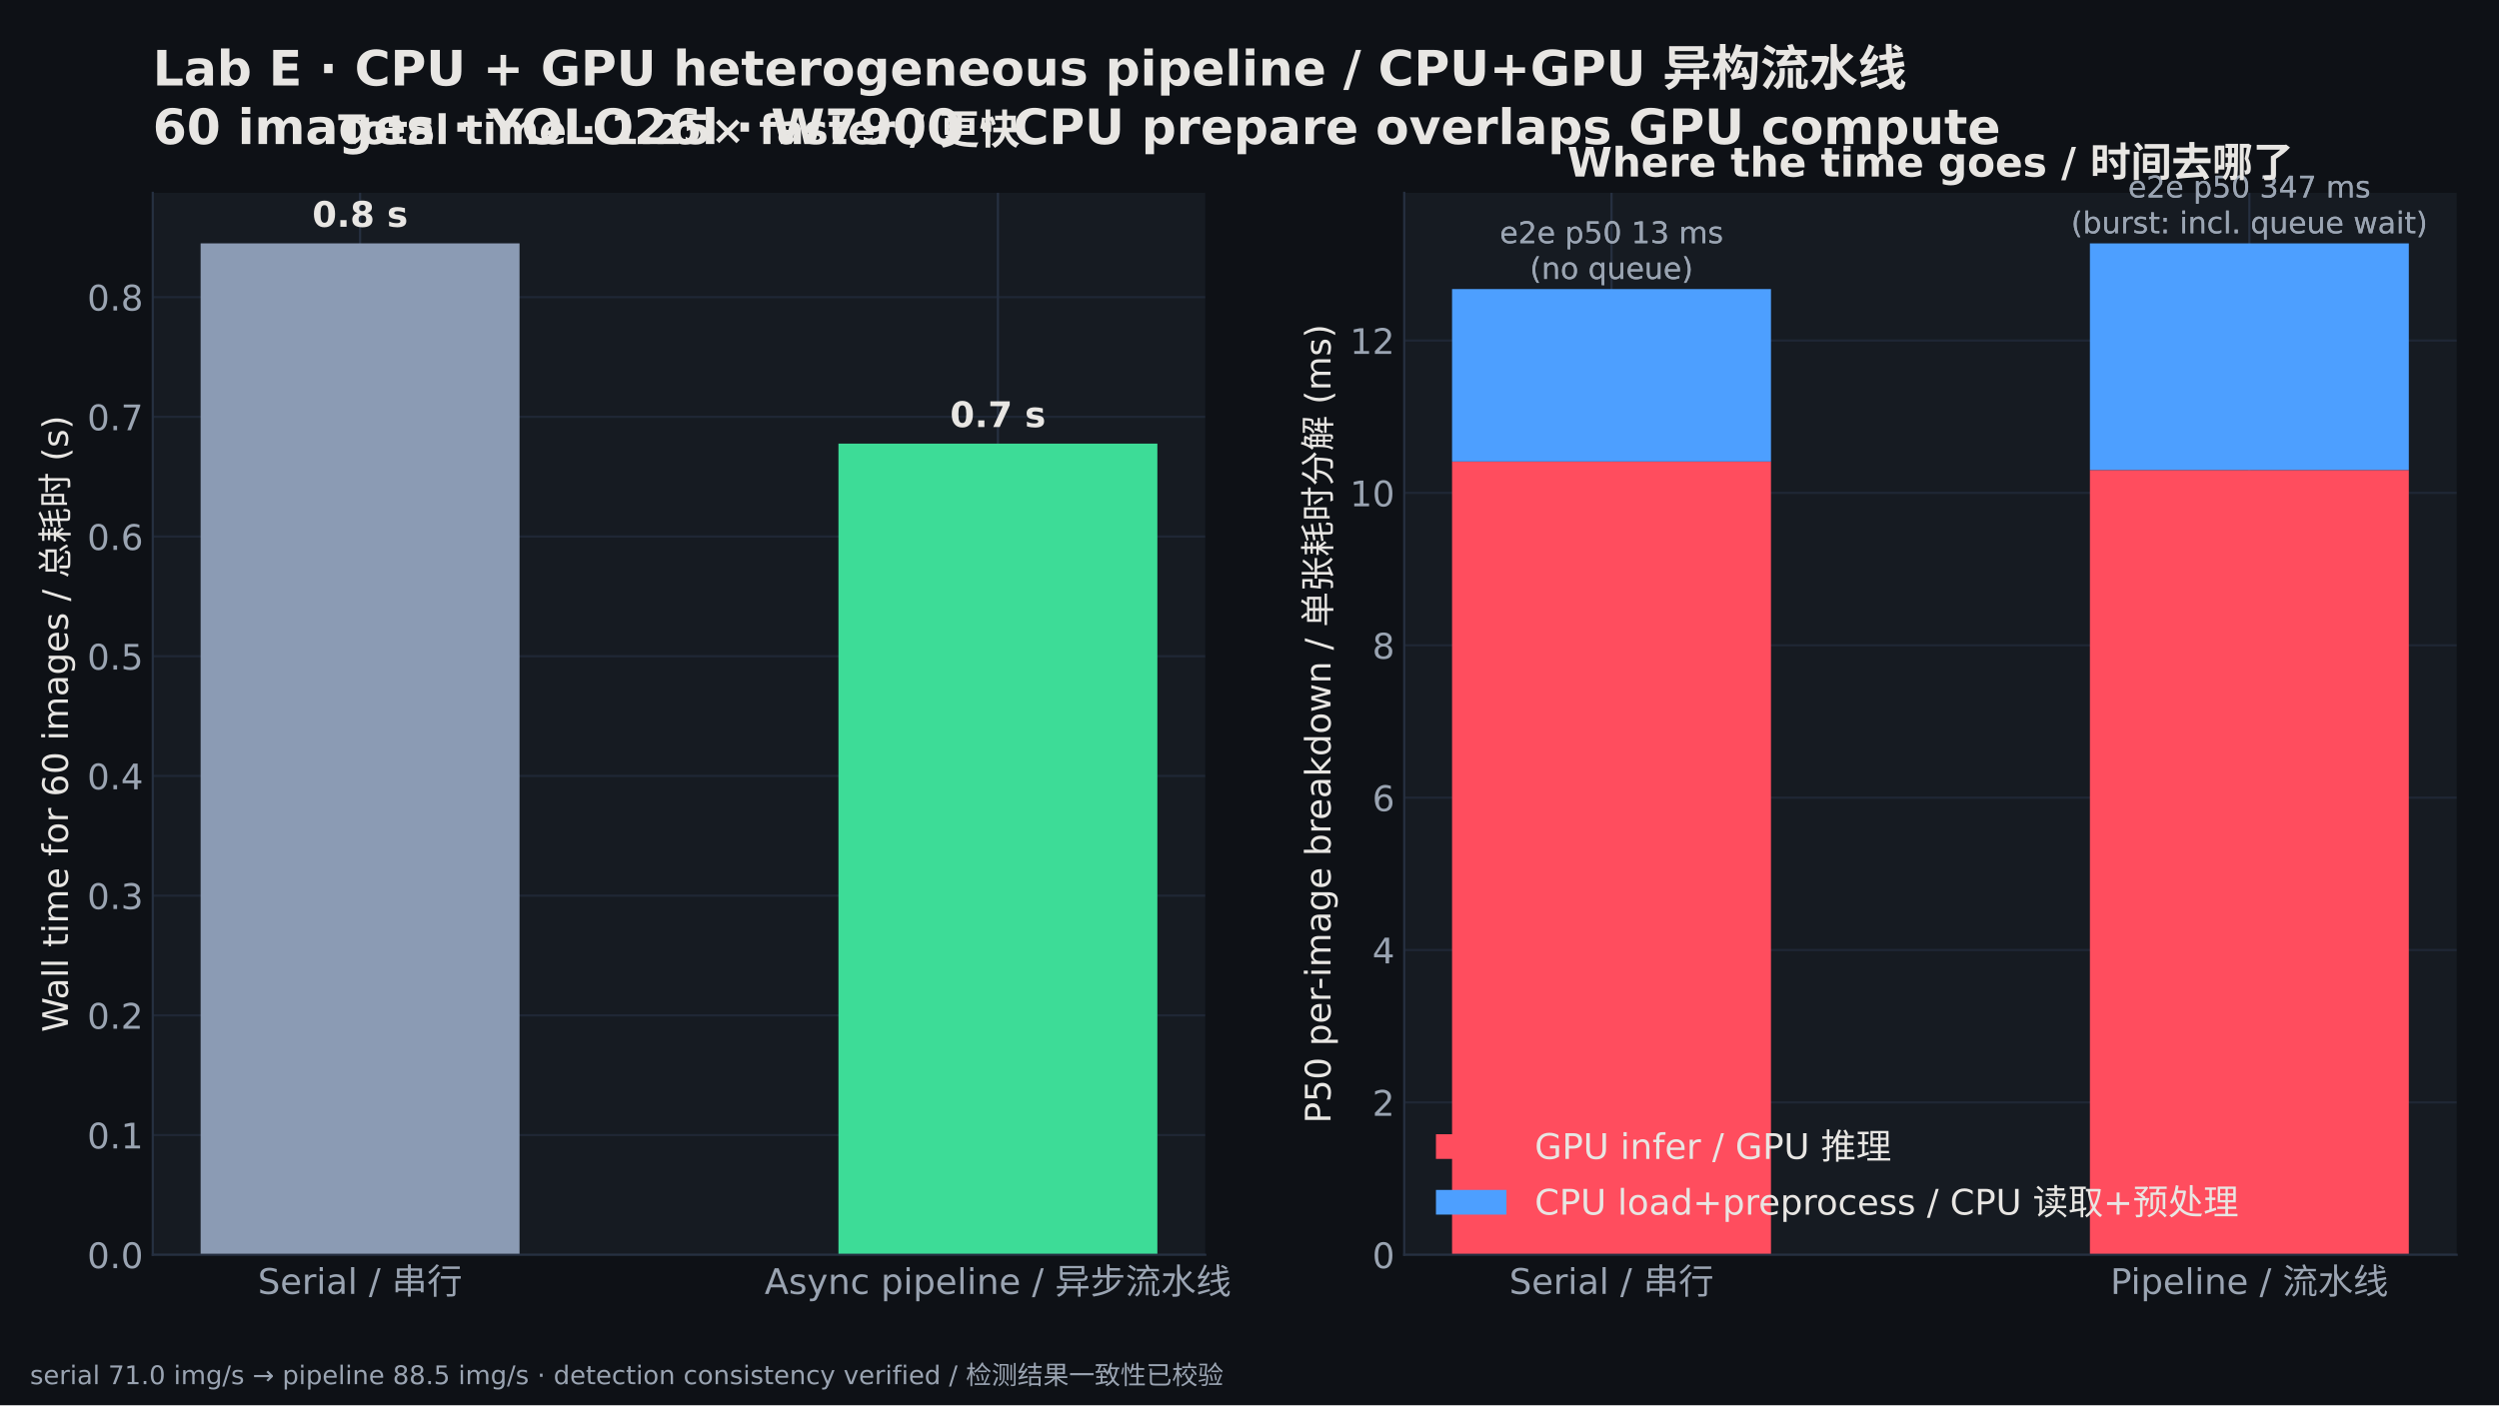
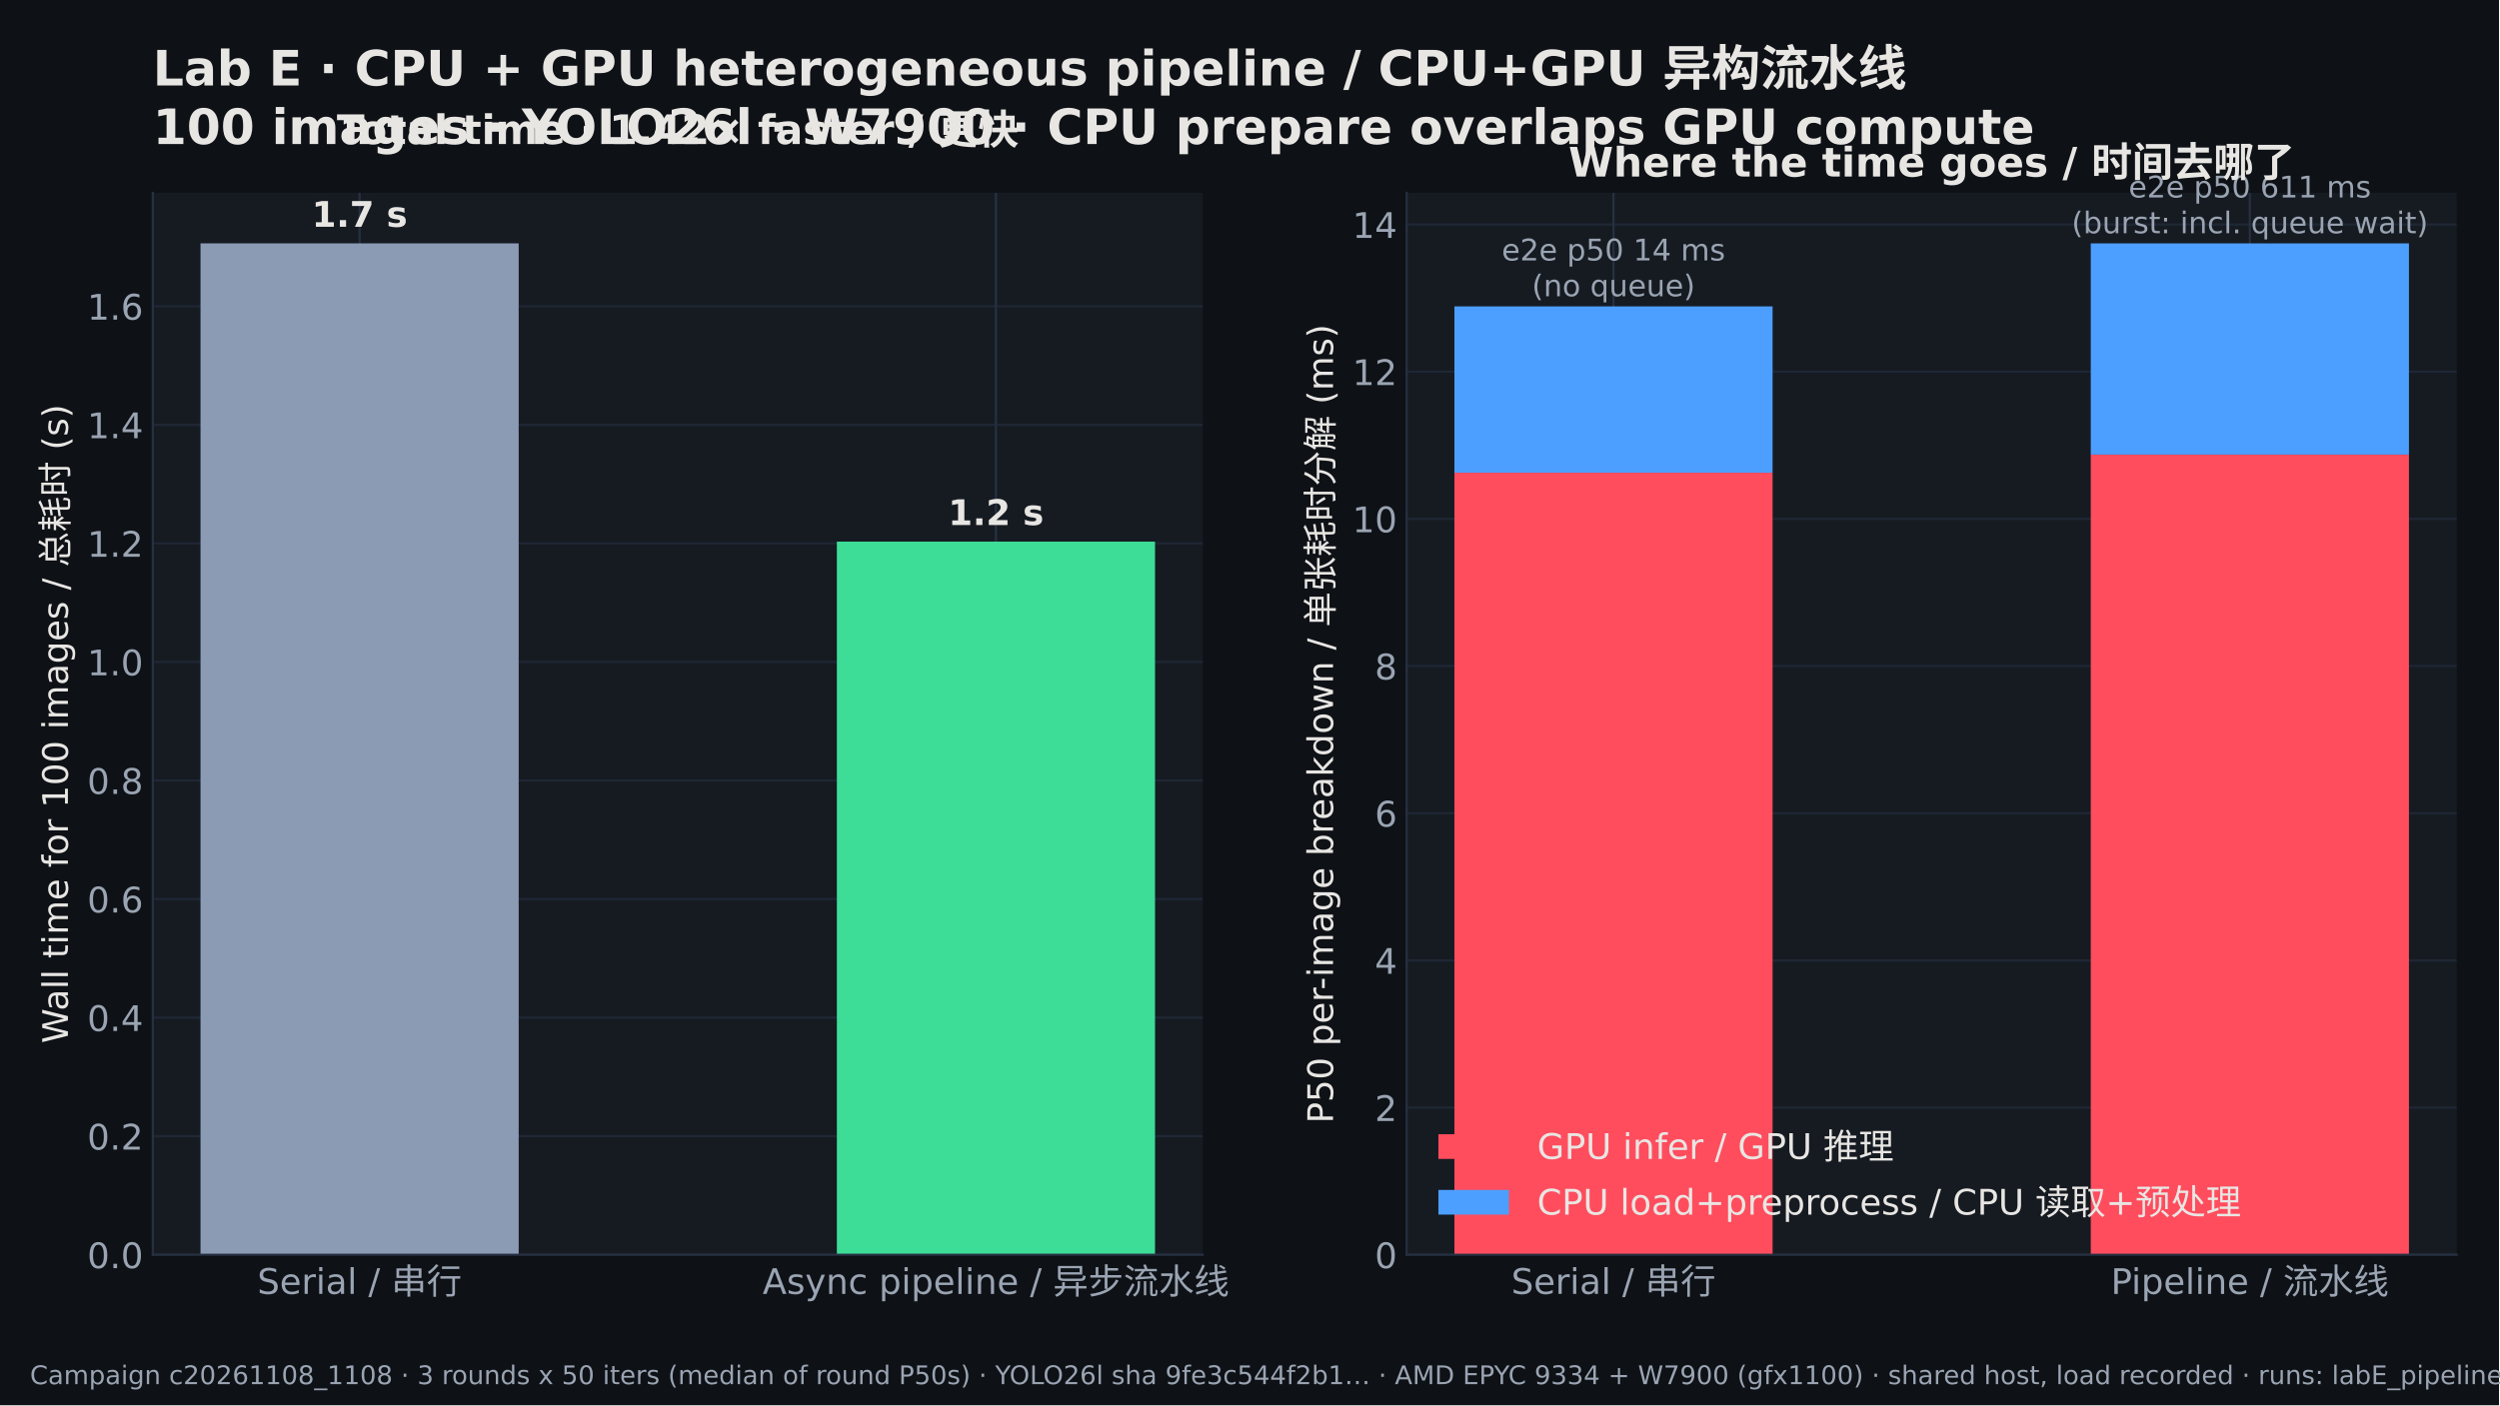
<svg xmlns="http://www.w3.org/2000/svg" width="921.6pt" height="518.4pt" viewBox="0 0 921.6 518.4" version="1.1">
  <defs>
    <style type="text/css">*{stroke-linejoin: round; stroke-linecap: butt}</style>
  </defs>
  <g id="figure_1">
    <g id="patch_1">
      <path d="M 0 518.4  L 921.6 518.4  L 921.6 0  L 0 0  z " style="fill: #0e1116" />
    </g>
    <g id="axes_1">
      <g id="patch_2">
-         <path d="M 56.343 462.889  L 444.467 462.889  L 444.467 71.132  L 56.343 71.132  z " style="fill: #161b22" />
+         <path d="M 56.343 462.889  L 443.561 462.889  L 443.561 71.132  L 56.343 71.132  z " style="fill: #161b22" />
      </g>
      <g id="matplotlib.axis_1">
        <g id="xtick_1">
          <g id="line2d_1">
-             <path d="M 132.792 462.889  L 132.792 71.132  " clip-path="url(#pb95114ee6f)" style="fill: none; stroke: #263041; stroke-width: 0.8; stroke-linecap: square" />
+             <path d="M 132.613 462.889  L 132.613 71.132  " clip-path="url(#pefd9a3d137)" style="fill: none; stroke: #263041; stroke-width: 0.8; stroke-linecap: square" />
          </g>
          <g id="line2d_2" />
          <g id="text_1">
-             <text style="font-size: 13px; font-family: 'DejaVu Sans', 'Noto Sans CJK SC'; text-anchor: middle; fill: #9aa4b2" x="132.792" y="477.321" transform="rotate(-0 132.7917 477.3211)">Serial / 串行</text>
+             <text style="font-size: 13px; font-family: 'DejaVu Sans', 'Noto Sans CJK SC'; text-anchor: middle; fill: #9aa4b2" x="132.613" y="477.321" transform="rotate(-0 132.6133 477.3211)">Serial / 串行</text>
          </g>
        </g>
        <g id="xtick_2">
          <g id="line2d_3">
-             <path d="M 368.018 462.889  L 368.018 71.132  " clip-path="url(#pb95114ee6f)" style="fill: none; stroke: #263041; stroke-width: 0.8; stroke-linecap: square" />
+             <path d="M 367.291 462.889  L 367.291 71.132  " clip-path="url(#pefd9a3d137)" style="fill: none; stroke: #263041; stroke-width: 0.8; stroke-linecap: square" />
          </g>
          <g id="line2d_4" />
          <g id="text_2">
-             <text style="font-size: 13px; font-family: 'DejaVu Sans', 'Noto Sans CJK SC'; text-anchor: middle; fill: #9aa4b2" x="368.018" y="477.335" transform="rotate(-0 368.0184 477.3354)">Async pipeline / 异步流水线</text>
+             <text style="font-size: 13px; font-family: 'DejaVu Sans', 'Noto Sans CJK SC'; text-anchor: middle; fill: #9aa4b2" x="367.291" y="477.335" transform="rotate(-0 367.2912 477.3354)">Async pipeline / 异步流水线</text>
          </g>
        </g>
      </g>
      <g id="matplotlib.axis_2">
        <g id="ytick_1">
          <g id="line2d_5">
-             <path d="M 56.343 462.889  L 444.467 462.889  " clip-path="url(#pb95114ee6f)" style="fill: none; stroke: #263041; stroke-opacity: 0.6; stroke-width: 0.8; stroke-linecap: square" />
+             <path d="M 56.343 462.889  L 443.561 462.889  " clip-path="url(#pefd9a3d137)" style="fill: none; stroke: #263041; stroke-opacity: 0.6; stroke-width: 0.8; stroke-linecap: square" />
          </g>
          <g id="line2d_6" />
          <g id="text_3">
            <text style="font-size: 13px; font-family: 'DejaVu Sans', 'Noto Sans CJK SC'; text-anchor: end; fill: #9aa4b2" x="52.843" y="467.827" transform="rotate(-0 52.84305 467.8274)">0.0</text>
          </g>
        </g>
        <g id="ytick_2">
          <g id="line2d_7">
-             <path d="M 56.343 418.729  L 444.467 418.729  " clip-path="url(#pb95114ee6f)" style="fill: none; stroke: #263041; stroke-opacity: 0.6; stroke-width: 0.8; stroke-linecap: square" />
+             <path d="M 56.343 419.149  L 443.561 419.149  " clip-path="url(#pefd9a3d137)" style="fill: none; stroke: #263041; stroke-opacity: 0.6; stroke-width: 0.8; stroke-linecap: square" />
          </g>
          <g id="line2d_8" />
          <g id="text_4">
-             <text style="font-size: 13px; font-family: 'DejaVu Sans', 'Noto Sans CJK SC'; text-anchor: end; fill: #9aa4b2" x="52.843" y="423.667" transform="rotate(-0 52.84305 423.667)">0.1</text>
+             <text style="font-size: 13px; font-family: 'DejaVu Sans', 'Noto Sans CJK SC'; text-anchor: end; fill: #9aa4b2" x="52.843" y="424.088" transform="rotate(-0 52.84305 424.0877)">0.2</text>
          </g>
        </g>
        <g id="ytick_3">
          <g id="line2d_9">
-             <path d="M 56.343 374.568  L 444.467 374.568  " clip-path="url(#pb95114ee6f)" style="fill: none; stroke: #263041; stroke-opacity: 0.6; stroke-width: 0.8; stroke-linecap: square" />
+             <path d="M 56.343 375.41  L 443.561 375.41  " clip-path="url(#pefd9a3d137)" style="fill: none; stroke: #263041; stroke-opacity: 0.6; stroke-width: 0.8; stroke-linecap: square" />
          </g>
          <g id="line2d_10" />
          <g id="text_5">
-             <text style="font-size: 13px; font-family: 'DejaVu Sans', 'Noto Sans CJK SC'; text-anchor: end; fill: #9aa4b2" x="52.843" y="379.507" transform="rotate(-0 52.84305 379.5066)">0.2</text>
+             <text style="font-size: 13px; font-family: 'DejaVu Sans', 'Noto Sans CJK SC'; text-anchor: end; fill: #9aa4b2" x="52.843" y="380.348" transform="rotate(-0 52.84305 380.348)">0.4</text>
          </g>
        </g>
        <g id="ytick_4">
          <g id="line2d_11">
-             <path d="M 56.343 330.408  L 444.467 330.408  " clip-path="url(#pb95114ee6f)" style="fill: none; stroke: #263041; stroke-opacity: 0.6; stroke-width: 0.8; stroke-linecap: square" />
+             <path d="M 56.343 331.67  L 443.561 331.67  " clip-path="url(#pefd9a3d137)" style="fill: none; stroke: #263041; stroke-opacity: 0.6; stroke-width: 0.8; stroke-linecap: square" />
          </g>
          <g id="line2d_12" />
          <g id="text_6">
-             <text style="font-size: 13px; font-family: 'DejaVu Sans', 'Noto Sans CJK SC'; text-anchor: end; fill: #9aa4b2" x="52.843" y="335.346" transform="rotate(-0 52.84305 335.3461)">0.3</text>
+             <text style="font-size: 13px; font-family: 'DejaVu Sans', 'Noto Sans CJK SC'; text-anchor: end; fill: #9aa4b2" x="52.843" y="336.608" transform="rotate(-0 52.84305 336.6084)">0.6</text>
          </g>
        </g>
        <g id="ytick_5">
          <g id="line2d_13">
-             <path d="M 56.343 286.247  L 444.467 286.247  " clip-path="url(#pb95114ee6f)" style="fill: none; stroke: #263041; stroke-opacity: 0.6; stroke-width: 0.8; stroke-linecap: square" />
+             <path d="M 56.343 287.93  L 443.561 287.93  " clip-path="url(#pefd9a3d137)" style="fill: none; stroke: #263041; stroke-opacity: 0.6; stroke-width: 0.8; stroke-linecap: square" />
          </g>
          <g id="line2d_14" />
          <g id="text_7">
-             <text style="font-size: 13px; font-family: 'DejaVu Sans', 'Noto Sans CJK SC'; text-anchor: end; fill: #9aa4b2" x="52.843" y="291.186" transform="rotate(-0 52.84305 291.1857)">0.4</text>
+             <text style="font-size: 13px; font-family: 'DejaVu Sans', 'Noto Sans CJK SC'; text-anchor: end; fill: #9aa4b2" x="52.843" y="292.869" transform="rotate(-0 52.84305 292.8687)">0.8</text>
          </g>
        </g>
        <g id="ytick_6">
          <g id="line2d_15">
-             <path d="M 56.343 242.087  L 444.467 242.087  " clip-path="url(#pb95114ee6f)" style="fill: none; stroke: #263041; stroke-opacity: 0.6; stroke-width: 0.8; stroke-linecap: square" />
+             <path d="M 56.343 244.19  L 443.561 244.19  " clip-path="url(#pefd9a3d137)" style="fill: none; stroke: #263041; stroke-opacity: 0.6; stroke-width: 0.8; stroke-linecap: square" />
          </g>
          <g id="line2d_16" />
          <g id="text_8">
-             <text style="font-size: 13px; font-family: 'DejaVu Sans', 'Noto Sans CJK SC'; text-anchor: end; fill: #9aa4b2" x="52.843" y="247.025" transform="rotate(-0 52.84305 247.0253)">0.5</text>
+             <text style="font-size: 13px; font-family: 'DejaVu Sans', 'Noto Sans CJK SC'; text-anchor: end; fill: #9aa4b2" x="52.843" y="249.129" transform="rotate(-0 52.84305 249.129)">1.0</text>
          </g>
        </g>
        <g id="ytick_7">
          <g id="line2d_17">
-             <path d="M 56.343 197.926  L 444.467 197.926  " clip-path="url(#pb95114ee6f)" style="fill: none; stroke: #263041; stroke-opacity: 0.6; stroke-width: 0.8; stroke-linecap: square" />
+             <path d="M 56.343 200.451  L 443.561 200.451  " clip-path="url(#pefd9a3d137)" style="fill: none; stroke: #263041; stroke-opacity: 0.6; stroke-width: 0.8; stroke-linecap: square" />
          </g>
          <g id="line2d_18" />
          <g id="text_9">
-             <text style="font-size: 13px; font-family: 'DejaVu Sans', 'Noto Sans CJK SC'; text-anchor: end; fill: #9aa4b2" x="52.843" y="202.865" transform="rotate(-0 52.84305 202.8648)">0.6</text>
+             <text style="font-size: 13px; font-family: 'DejaVu Sans', 'Noto Sans CJK SC'; text-anchor: end; fill: #9aa4b2" x="52.843" y="205.389" transform="rotate(-0 52.84305 205.3893)">1.2</text>
          </g>
        </g>
        <g id="ytick_8">
          <g id="line2d_19">
-             <path d="M 56.343 153.766  L 444.467 153.766  " clip-path="url(#pb95114ee6f)" style="fill: none; stroke: #263041; stroke-opacity: 0.6; stroke-width: 0.8; stroke-linecap: square" />
+             <path d="M 56.343 156.711  L 443.561 156.711  " clip-path="url(#pefd9a3d137)" style="fill: none; stroke: #263041; stroke-opacity: 0.6; stroke-width: 0.8; stroke-linecap: square" />
          </g>
          <g id="line2d_20" />
          <g id="text_10">
-             <text style="font-size: 13px; font-family: 'DejaVu Sans', 'Noto Sans CJK SC'; text-anchor: end; fill: #9aa4b2" x="52.843" y="158.704" transform="rotate(-0 52.84305 158.7044)">0.7</text>
+             <text style="font-size: 13px; font-family: 'DejaVu Sans', 'Noto Sans CJK SC'; text-anchor: end; fill: #9aa4b2" x="52.843" y="161.65" transform="rotate(-0 52.84305 161.6496)">1.4</text>
          </g>
        </g>
        <g id="ytick_9">
          <g id="line2d_21">
-             <path d="M 56.343 109.605  L 444.467 109.605  " clip-path="url(#pb95114ee6f)" style="fill: none; stroke: #263041; stroke-opacity: 0.6; stroke-width: 0.8; stroke-linecap: square" />
+             <path d="M 56.343 112.971  L 443.561 112.971  " clip-path="url(#pefd9a3d137)" style="fill: none; stroke: #263041; stroke-opacity: 0.6; stroke-width: 0.8; stroke-linecap: square" />
          </g>
          <g id="line2d_22" />
          <g id="text_11">
-             <text style="font-size: 13px; font-family: 'DejaVu Sans', 'Noto Sans CJK SC'; text-anchor: end; fill: #9aa4b2" x="52.843" y="114.544" transform="rotate(-0 52.84305 114.544)">0.8</text>
+             <text style="font-size: 13px; font-family: 'DejaVu Sans', 'Noto Sans CJK SC'; text-anchor: end; fill: #9aa4b2" x="52.843" y="117.91" transform="rotate(-0 52.84305 117.9099)">1.6</text>
          </g>
        </g>
        <g id="text_12">
-           <text style="font-size: 13px; font-family: 'DejaVu Sans', 'Noto Sans CJK SC'; text-anchor: middle; fill: #e8e6e3" x="25.046" y="267.01" transform="rotate(-90 25.04594 267.0105)">Wall time for 60 images / 总耗时 (s)</text>
+           <text style="font-size: 13px; font-family: 'DejaVu Sans', 'Noto Sans CJK SC'; text-anchor: middle; fill: #e8e6e3" x="25.046" y="267.01" transform="rotate(-90 25.04594 267.0105)">Wall time for 100 images / 总耗时 (s)</text>
        </g>
      </g>
      <g id="patch_3">
-         <path d="M 73.985 462.889  L 191.598 462.889  L 191.598 89.787  L 73.985 89.787  z " clip-path="url(#pb95114ee6f)" style="fill: #8b9bb4" />
+         <path d="M 73.944 462.889  L 191.283 462.889  L 191.283 89.787  L 73.944 89.787  z " clip-path="url(#pefd9a3d137)" style="fill: #8b9bb4" />
      </g>
      <g id="patch_4">
-         <path d="M 309.212 462.889  L 426.825 462.889  L 426.825 163.655  L 309.212 163.655  z " clip-path="url(#pb95114ee6f)" style="fill: #3ddc97" />
+         <path d="M 308.622 462.889  L 425.961 462.889  L 425.961 199.796  L 308.622 199.796  z " clip-path="url(#pefd9a3d137)" style="fill: #3ddc97" />
      </g>
      <g id="patch_5">
        <path d="M 56.343 462.889  L 56.343 71.132  " style="fill: none; stroke: #263041; stroke-width: 0.8; stroke-linejoin: miter; stroke-linecap: square" />
      </g>
      <g id="patch_6">
-         <path d="M 56.343 462.889  L 444.467 462.889  " style="fill: none; stroke: #263041; stroke-width: 0.8; stroke-linejoin: miter; stroke-linecap: square" />
+         <path d="M 56.343 462.889  L 443.561 462.889  " style="fill: none; stroke: #263041; stroke-width: 0.8; stroke-linejoin: miter; stroke-linecap: square" />
      </g>
      <g id="text_13">
-         <text style="font-weight: 700; font-size: 13px; font-family: 'DejaVu Sans', 'Noto Sans CJK SC'; text-anchor: middle; fill: #e8e6e3" x="132.792" y="83.664" transform="rotate(-0 132.7917 83.66404)">0.8 s</text>
+         <text style="font-weight: 700; font-size: 13px; font-family: 'DejaVu Sans', 'Noto Sans CJK SC'; text-anchor: middle; fill: #e8e6e3" x="132.613" y="83.664" transform="rotate(-0 132.6133 83.66404)">1.7 s</text>
      </g>
      <g id="text_14">
-         <text style="font-weight: 700; font-size: 13px; font-family: 'DejaVu Sans', 'Noto Sans CJK SC'; text-anchor: middle; fill: #e8e6e3" x="368.018" y="157.532" transform="rotate(-0 368.0184 157.5324)">0.7 s</text>
+         <text style="font-weight: 700; font-size: 13px; font-family: 'DejaVu Sans', 'Noto Sans CJK SC'; text-anchor: middle; fill: #e8e6e3" x="367.291" y="193.673" transform="rotate(-0 367.2912 193.6734)">1.2 s</text>
      </g>
      <g id="text_15">
-         <text style="font-weight: 700; font-size: 15px; font-family: 'DejaVu Sans', 'Noto Sans CJK SC'; text-anchor: middle; fill: #e8e6e3" x="250.405" y="53.132" transform="rotate(-0 250.4051 53.13199)">Total time · 1.25× faster / 更快</text>
+         <text style="font-weight: 700; font-size: 15px; font-family: 'DejaVu Sans', 'Noto Sans CJK SC'; text-anchor: middle; fill: #e8e6e3" x="249.952" y="53.132" transform="rotate(-0 249.9522 53.13199)">Total time · 1.42× faster / 更快</text>
      </g>
      <g id="text_16">
        <text style="font-weight: 700; font-size: 18px; font-family: 'DejaVu Sans', 'Noto Sans CJK SC'; fill: #e8e6e3" transform="translate(56.34305 31.52707)">Lab E · CPU + GPU heterogeneous pipeline / CPU+GPU 异构流水线</text>
-         <text style="font-weight: 700; font-size: 18px; font-family: 'DejaVu Sans', 'Noto Sans CJK SC'; fill: #e8e6e3" transform="translate(56.34305 53.13199)">60 images · YOLO26l · W7900 · CPU prepare overlaps GPU compute</text>
+         <text style="font-weight: 700; font-size: 18px; font-family: 'DejaVu Sans', 'Noto Sans CJK SC'; fill: #e8e6e3" transform="translate(56.34305 53.13199)">100 images · YOLO26l · W7900 · CPU prepare overlaps GPU compute</text>
      </g>
    </g>
    <g id="axes_2">
      <g id="patch_7">
-         <path d="M 517.863 462.889  L 905.987 462.889  L 905.987 71.132  L 517.863 71.132  z " style="fill: #161b22" />
+         <path d="M 518.769 462.889  L 905.987 462.889  L 905.987 71.132  L 518.769 71.132  z " style="fill: #161b22" />
      </g>
      <g id="matplotlib.axis_3">
        <g id="xtick_3">
          <g id="line2d_23">
-             <path d="M 594.312 462.889  L 594.312 71.132  " clip-path="url(#p7cf435db31)" style="fill: none; stroke: #263041; stroke-width: 0.8; stroke-linecap: square" />
+             <path d="M 595.039 462.889  L 595.039 71.132  " clip-path="url(#p7cab1fbc0c)" style="fill: none; stroke: #263041; stroke-width: 0.8; stroke-linecap: square" />
          </g>
          <g id="line2d_24" />
          <g id="text_17">
-             <text style="font-size: 13px; font-family: 'DejaVu Sans', 'Noto Sans CJK SC'; text-anchor: middle; fill: #9aa4b2" x="594.312" y="477.321" transform="rotate(-0 594.3117 477.3211)">Serial / 串行</text>
+             <text style="font-size: 13px; font-family: 'DejaVu Sans', 'Noto Sans CJK SC'; text-anchor: middle; fill: #9aa4b2" x="595.039" y="477.321" transform="rotate(-0 595.039 477.3211)">Serial / 串行</text>
          </g>
        </g>
        <g id="xtick_4">
          <g id="line2d_25">
-             <path d="M 829.538 462.889  L 829.538 71.132  " clip-path="url(#p7cf435db31)" style="fill: none; stroke: #263041; stroke-width: 0.8; stroke-linecap: square" />
+             <path d="M 829.717 462.889  L 829.717 71.132  " clip-path="url(#p7cab1fbc0c)" style="fill: none; stroke: #263041; stroke-width: 0.8; stroke-linecap: square" />
          </g>
          <g id="line2d_26" />
          <g id="text_18">
-             <text style="font-size: 13px; font-family: 'DejaVu Sans', 'Noto Sans CJK SC'; text-anchor: middle; fill: #9aa4b2" x="829.538" y="477.335" transform="rotate(-0 829.5384 477.3354)">Pipeline / 流水线</text>
+             <text style="font-size: 13px; font-family: 'DejaVu Sans', 'Noto Sans CJK SC'; text-anchor: middle; fill: #9aa4b2" x="829.717" y="477.335" transform="rotate(-0 829.7168 477.3354)">Pipeline / 流水线</text>
          </g>
        </g>
      </g>
      <g id="matplotlib.axis_4">
        <g id="ytick_10">
          <g id="line2d_27">
-             <path d="M 517.863 462.889  L 905.987 462.889  " clip-path="url(#p7cf435db31)" style="fill: none; stroke: #263041; stroke-opacity: 0.6; stroke-width: 0.8; stroke-linecap: square" />
+             <path d="M 518.769 462.889  L 905.987 462.889  " clip-path="url(#p7cab1fbc0c)" style="fill: none; stroke: #263041; stroke-opacity: 0.6; stroke-width: 0.8; stroke-linecap: square" />
          </g>
          <g id="line2d_28" />
          <g id="text_19">
-             <text style="font-size: 13px; font-family: 'DejaVu Sans', 'Noto Sans CJK SC'; text-anchor: end; fill: #9aa4b2" x="514.363" y="467.827" transform="rotate(-0 514.363 467.8274)">0</text>
+             <text style="font-size: 13px; font-family: 'DejaVu Sans', 'Noto Sans CJK SC'; text-anchor: end; fill: #9aa4b2" x="515.269" y="467.827" transform="rotate(-0 515.2687 467.8274)">0</text>
          </g>
        </g>
        <g id="ytick_11">
          <g id="line2d_29">
-             <path d="M 517.863 406.677  L 905.987 406.677  " clip-path="url(#p7cf435db31)" style="fill: none; stroke: #263041; stroke-opacity: 0.6; stroke-width: 0.8; stroke-linecap: square" />
+             <path d="M 518.769 408.593  L 905.987 408.593  " clip-path="url(#p7cab1fbc0c)" style="fill: none; stroke: #263041; stroke-opacity: 0.6; stroke-width: 0.8; stroke-linecap: square" />
          </g>
          <g id="line2d_30" />
          <g id="text_20">
-             <text style="font-size: 13px; font-family: 'DejaVu Sans', 'Noto Sans CJK SC'; text-anchor: end; fill: #9aa4b2" x="514.363" y="411.616" transform="rotate(-0 514.363 411.6158)">2</text>
+             <text style="font-size: 13px; font-family: 'DejaVu Sans', 'Noto Sans CJK SC'; text-anchor: end; fill: #9aa4b2" x="515.269" y="413.531" transform="rotate(-0 515.2687 413.5314)">2</text>
          </g>
        </g>
        <g id="ytick_12">
          <g id="line2d_31">
-             <path d="M 517.863 350.466  L 905.987 350.466  " clip-path="url(#p7cf435db31)" style="fill: none; stroke: #263041; stroke-opacity: 0.6; stroke-width: 0.8; stroke-linecap: square" />
+             <path d="M 518.769 354.297  L 905.987 354.297  " clip-path="url(#p7cab1fbc0c)" style="fill: none; stroke: #263041; stroke-opacity: 0.6; stroke-width: 0.8; stroke-linecap: square" />
          </g>
          <g id="line2d_32" />
          <g id="text_21">
-             <text style="font-size: 13px; font-family: 'DejaVu Sans', 'Noto Sans CJK SC'; text-anchor: end; fill: #9aa4b2" x="514.363" y="355.404" transform="rotate(-0 514.363 355.4041)">4</text>
+             <text style="font-size: 13px; font-family: 'DejaVu Sans', 'Noto Sans CJK SC'; text-anchor: end; fill: #9aa4b2" x="515.269" y="359.235" transform="rotate(-0 515.2687 359.2353)">4</text>
          </g>
        </g>
        <g id="ytick_13">
          <g id="line2d_33">
-             <path d="M 517.863 294.254  L 905.987 294.254  " clip-path="url(#p7cf435db31)" style="fill: none; stroke: #263041; stroke-opacity: 0.6; stroke-width: 0.8; stroke-linecap: square" />
+             <path d="M 518.769 300.001  L 905.987 300.001  " clip-path="url(#p7cab1fbc0c)" style="fill: none; stroke: #263041; stroke-opacity: 0.6; stroke-width: 0.8; stroke-linecap: square" />
          </g>
          <g id="line2d_34" />
          <g id="text_22">
-             <text style="font-size: 13px; font-family: 'DejaVu Sans', 'Noto Sans CJK SC'; text-anchor: end; fill: #9aa4b2" x="514.363" y="299.192" transform="rotate(-0 514.363 299.1925)">6</text>
+             <text style="font-size: 13px; font-family: 'DejaVu Sans', 'Noto Sans CJK SC'; text-anchor: end; fill: #9aa4b2" x="515.269" y="304.939" transform="rotate(-0 515.2687 304.9392)">6</text>
          </g>
        </g>
        <g id="ytick_14">
          <g id="line2d_35">
-             <path d="M 517.863 238.042  L 905.987 238.042  " clip-path="url(#p7cf435db31)" style="fill: none; stroke: #263041; stroke-opacity: 0.6; stroke-width: 0.8; stroke-linecap: square" />
+             <path d="M 518.769 245.705  L 905.987 245.705  " clip-path="url(#p7cab1fbc0c)" style="fill: none; stroke: #263041; stroke-opacity: 0.6; stroke-width: 0.8; stroke-linecap: square" />
          </g>
          <g id="line2d_36" />
          <g id="text_23">
-             <text style="font-size: 13px; font-family: 'DejaVu Sans', 'Noto Sans CJK SC'; text-anchor: end; fill: #9aa4b2" x="514.363" y="242.981" transform="rotate(-0 514.363 242.9808)">8</text>
+             <text style="font-size: 13px; font-family: 'DejaVu Sans', 'Noto Sans CJK SC'; text-anchor: end; fill: #9aa4b2" x="515.269" y="250.643" transform="rotate(-0 515.2687 250.6431)">8</text>
          </g>
        </g>
        <g id="ytick_15">
          <g id="line2d_37">
-             <path d="M 517.863 181.831  L 905.987 181.831  " clip-path="url(#p7cf435db31)" style="fill: none; stroke: #263041; stroke-opacity: 0.6; stroke-width: 0.8; stroke-linecap: square" />
+             <path d="M 518.769 191.409  L 905.987 191.409  " clip-path="url(#p7cab1fbc0c)" style="fill: none; stroke: #263041; stroke-opacity: 0.6; stroke-width: 0.8; stroke-linecap: square" />
          </g>
          <g id="line2d_38" />
          <g id="text_24">
-             <text style="font-size: 13px; font-family: 'DejaVu Sans', 'Noto Sans CJK SC'; text-anchor: end; fill: #9aa4b2" x="514.363" y="186.769" transform="rotate(-0 514.363 186.7692)">10</text>
+             <text style="font-size: 13px; font-family: 'DejaVu Sans', 'Noto Sans CJK SC'; text-anchor: end; fill: #9aa4b2" x="515.269" y="196.347" transform="rotate(-0 515.2687 196.347)">10</text>
          </g>
        </g>
        <g id="ytick_16">
          <g id="line2d_39">
-             <path d="M 517.863 125.619  L 905.987 125.619  " clip-path="url(#p7cf435db31)" style="fill: none; stroke: #263041; stroke-opacity: 0.6; stroke-width: 0.8; stroke-linecap: square" />
+             <path d="M 518.769 137.112  L 905.987 137.112  " clip-path="url(#p7cab1fbc0c)" style="fill: none; stroke: #263041; stroke-opacity: 0.6; stroke-width: 0.8; stroke-linecap: square" />
          </g>
          <g id="line2d_40" />
          <g id="text_25">
-             <text style="font-size: 13px; font-family: 'DejaVu Sans', 'Noto Sans CJK SC'; text-anchor: end; fill: #9aa4b2" x="514.363" y="130.558" transform="rotate(-0 514.363 130.5575)">12</text>
-           </g>
-         </g>
-         <g id="text_26">
-           <text style="font-size: 13px; font-family: 'DejaVu Sans', 'Noto Sans CJK SC'; text-anchor: middle; fill: #e8e6e3" x="490.697" y="267.01" transform="rotate(-90 490.6975 267.0105)">P50 per-image breakdown / 单张耗时分解 (ms)</text>
+             <text style="font-size: 13px; font-family: 'DejaVu Sans', 'Noto Sans CJK SC'; text-anchor: end; fill: #9aa4b2" x="515.269" y="142.051" transform="rotate(-0 515.2687 142.051)">12</text>
+           </g>
+         </g>
+         <g id="ytick_17">
+           <g id="line2d_41">
+             <path d="M 518.769 82.816  L 905.987 82.816  " clip-path="url(#p7cab1fbc0c)" style="fill: none; stroke: #263041; stroke-opacity: 0.6; stroke-width: 0.8; stroke-linecap: square" />
+           </g>
+           <g id="line2d_42" />
+           <g id="text_26">
+             <text style="font-size: 13px; font-family: 'DejaVu Sans', 'Noto Sans CJK SC'; text-anchor: end; fill: #9aa4b2" x="515.269" y="87.755" transform="rotate(-0 515.2687 87.75489)">14</text>
+           </g>
+         </g>
+         <g id="text_27">
+           <text style="font-size: 13px; font-family: 'DejaVu Sans', 'Noto Sans CJK SC'; text-anchor: middle; fill: #e8e6e3" x="491.603" y="267.01" transform="rotate(-90 491.6032 267.0105)">P50 per-image breakdown / 单张耗时分解 (ms)</text>
        </g>
      </g>
      <g id="patch_8">
-         <path d="M 535.505 462.889  L 653.118 462.889  L 653.118 170.251  L 535.505 170.251  z " clip-path="url(#p7cf435db31)" style="fill: #ff4d5e" />
+         <path d="M 536.37 462.889  L 653.708 462.889  L 653.708 174.383  L 536.37 174.383  z " clip-path="url(#p7cab1fbc0c)" style="fill: #ff4d5e" />
      </g>
      <g id="patch_9">
-         <path d="M 770.732 462.889  L 888.345 462.889  L 888.345 173.381  L 770.732 173.381  z " clip-path="url(#p7cf435db31)" style="fill: #ff4d5e" />
+         <path d="M 771.047 462.889  L 888.386 462.889  L 888.386 167.701  L 771.047 167.701  z " clip-path="url(#p7cab1fbc0c)" style="fill: #ff4d5e" />
      </g>
      <g id="patch_10">
-         <path d="M 535.505 170.251  L 653.118 170.251  L 653.118 106.637  L 535.505 106.637  z " clip-path="url(#p7cf435db31)" style="fill: #4d9fff" />
+         <path d="M 536.37 174.383  L 653.708 174.383  L 653.708 113.024  L 536.37 113.024  z " clip-path="url(#p7cab1fbc0c)" style="fill: #4d9fff" />
      </g>
      <g id="patch_11">
-         <path d="M 770.732 173.381  L 888.345 173.381  L 888.345 89.787  L 770.732 89.787  z " clip-path="url(#p7cf435db31)" style="fill: #4d9fff" />
+         <path d="M 771.047 167.701  L 888.386 167.701  L 888.386 89.787  L 771.047 89.787  z " clip-path="url(#p7cab1fbc0c)" style="fill: #4d9fff" />
      </g>
      <g id="patch_12">
-         <path d="M 517.863 462.889  L 517.863 71.132  " style="fill: none; stroke: #263041; stroke-width: 0.8; stroke-linejoin: miter; stroke-linecap: square" />
+         <path d="M 518.769 462.889  L 518.769 71.132  " style="fill: none; stroke: #263041; stroke-width: 0.8; stroke-linejoin: miter; stroke-linecap: square" />
      </g>
      <g id="patch_13">
-         <path d="M 517.863 462.889  L 905.987 462.889  " style="fill: none; stroke: #263041; stroke-width: 0.8; stroke-linejoin: miter; stroke-linecap: square" />
-       </g>
-       <g id="text_27">
-         <text style="font-size: 11px; font-family: 'DejaVu Sans', 'Noto Sans CJK SC'; fill: #9aa4b2" transform="translate(553.0884 89.69134)">e2e p50 13 ms</text>
-         <text style="font-size: 11px; font-family: 'DejaVu Sans', 'Noto Sans CJK SC'; fill: #9aa4b2" transform="translate(564.1898 102.8935)">(no queue)</text>
+         <path d="M 518.769 462.889  L 905.987 462.889  " style="fill: none; stroke: #263041; stroke-width: 0.8; stroke-linejoin: miter; stroke-linecap: square" />
      </g>
      <g id="text_28">
-         <text style="font-size: 11px; font-family: 'DejaVu Sans', 'Noto Sans CJK SC'; fill: #9aa4b2" transform="translate(784.8157 72.84042)">e2e p50 347 ms</text>
-         <text style="font-size: 11px; font-family: 'DejaVu Sans', 'Noto Sans CJK SC'; fill: #9aa4b2" transform="translate(763.7928 86.04343)">(burst: incl. queue wait)</text>
+         <text style="font-size: 11px; font-family: 'DejaVu Sans', 'Noto Sans CJK SC'; fill: #9aa4b2" transform="translate(553.8156 96.07814)">e2e p50 14 ms</text>
+         <text style="font-size: 11px; font-family: 'DejaVu Sans', 'Noto Sans CJK SC'; fill: #9aa4b2" transform="translate(564.917 109.2803)">(no queue)</text>
      </g>
      <g id="text_29">
-         <text style="font-size: 11px; font-family: 'DejaVu Sans', 'Noto Sans CJK SC'; fill: #9aa4b2" transform="translate(553.0884 89.69134)">e2e p50 13 ms</text>
-         <text style="font-size: 11px; font-family: 'DejaVu Sans', 'Noto Sans CJK SC'; fill: #9aa4b2" transform="translate(564.1898 102.8935)">(no queue)</text>
+         <text style="font-size: 11px; font-family: 'DejaVu Sans', 'Noto Sans CJK SC'; fill: #9aa4b2" transform="translate(784.9941 72.84042)">e2e p50 611 ms</text>
+         <text style="font-size: 11px; font-family: 'DejaVu Sans', 'Noto Sans CJK SC'; fill: #9aa4b2" transform="translate(763.9712 86.04343)">(burst: incl. queue wait)</text>
      </g>
      <g id="text_30">
-         <text style="font-size: 11px; font-family: 'DejaVu Sans', 'Noto Sans CJK SC'; fill: #9aa4b2" transform="translate(784.8157 72.84042)">e2e p50 347 ms</text>
-         <text style="font-size: 11px; font-family: 'DejaVu Sans', 'Noto Sans CJK SC'; fill: #9aa4b2" transform="translate(763.7928 86.04343)">(burst: incl. queue wait)</text>
-       </g>
-       <g id="text_31">
-         <text style="font-weight: 700; font-size: 15px; font-family: 'DejaVu Sans', 'Noto Sans CJK SC'; text-anchor: middle; fill: #e8e6e3" x="711.925" y="65.132" transform="rotate(-0 711.9251 65.13199)">Where the time goes / 时间去哪了</text>
+         <text style="font-weight: 700; font-size: 15px; font-family: 'DejaVu Sans', 'Noto Sans CJK SC'; text-anchor: middle; fill: #e8e6e3" x="712.378" y="65.132" transform="rotate(-0 712.3779 65.13199)">Where the time goes / 时间去哪了</text>
      </g>
      <g id="legend_1">
        <g id="patch_14">
-           <path d="M 529.563 427.523  L 555.563 427.523  L 555.563 418.423  L 529.563 418.423  z " style="fill: #ff4d5e" />
+           <path d="M 530.469 427.523  L 556.469 427.523  L 556.469 418.423  L 530.469 418.423  z " style="fill: #ff4d5e" />
+         </g>
+         <g id="text_31">
+           <text style="font-size: 13px; font-family: 'DejaVu Sans', 'Noto Sans CJK SC'; text-anchor: start; fill: #e8e6e3" x="566.869" y="427.523" transform="rotate(-0 566.8687 427.5229)">GPU infer / GPU 推理</text>
+         </g>
+         <g id="patch_15">
+           <path d="M 530.469 448.066  L 556.469 448.066  L 556.469 438.966  L 530.469 438.966  z " style="fill: #4d9fff" />
        </g>
        <g id="text_32">
-           <text style="font-size: 13px; font-family: 'DejaVu Sans', 'Noto Sans CJK SC'; text-anchor: start; fill: #e8e6e3" x="565.963" y="427.523" transform="rotate(-0 565.963 427.5229)">GPU infer / GPU 推理</text>
-         </g>
-         <g id="patch_15">
-           <path d="M 529.563 448.066  L 555.563 448.066  L 555.563 438.966  L 529.563 438.966  z " style="fill: #4d9fff" />
-         </g>
-         <g id="text_33">
-           <text style="font-size: 13px; font-family: 'DejaVu Sans', 'Noto Sans CJK SC'; text-anchor: start; fill: #e8e6e3" x="565.963" y="448.066" transform="rotate(-0 565.963 448.0659)">CPU load+preprocess / CPU 读取+预处理</text>
+           <text style="font-size: 13px; font-family: 'DejaVu Sans', 'Noto Sans CJK SC'; text-anchor: start; fill: #e8e6e3" x="566.869" y="448.066" transform="rotate(-0 566.8687 448.0659)">CPU load+preprocess / CPU 读取+预处理</text>
        </g>
      </g>
    </g>
-     <g id="text_34">
-       <text style="font-size: 9.5px; font-family: 'DejaVu Sans'; text-anchor: start; fill: #9aa4b2" x="11.059" y="510.624" transform="rotate(-0 11.0592 510.624)">serial 71.0 img/s → pipeline 88.5 img/s · detection consistency verified / 检测结果一致性已校验</text>
+     <g id="text_33">
+       <text style="font-size: 9.5px; font-family: 'DejaVu Sans'; text-anchor: start; fill: #9aa4b2" x="11.059" y="510.624" transform="rotate(-0 11.0592 510.624)">Campaign c20261108_1108 · 3 rounds x 50 iters (median of round P50s) · YOLO26l sha 9fe3c544f2b1… · AMD EPYC 9334 + W7900 (gfx1100) · shared host, load recorded · runs: labE_pipeline_serial_20261108_111427 · labE_pipeline_async_pipeline_20261108_111429 · evidence: c20261108_1108/ · SHA256SUMS verified  · per-detection parity: class+box IoU&gt;=0.95+conf±0.02, 100/100 files OK, min IoU 1.0 · serial e2e has no queue; pipeline e2e is burst submit-&gt;result incl. queue wait</text>
    </g>
  </g>
  <defs>
-     <clipPath id="pb95114ee6f">
-       <rect x="56.343" y="71.132" width="388.124" height="391.757" />
+     <clipPath id="pefd9a3d137">
+       <rect x="56.343" y="71.132" width="387.218" height="391.757" />
    </clipPath>
-     <clipPath id="p7cf435db31">
-       <rect x="517.863" y="71.132" width="388.124" height="391.757" />
+     <clipPath id="p7cab1fbc0c">
+       <rect x="518.769" y="71.132" width="387.218" height="391.757" />
    </clipPath>
  </defs>
</svg>
